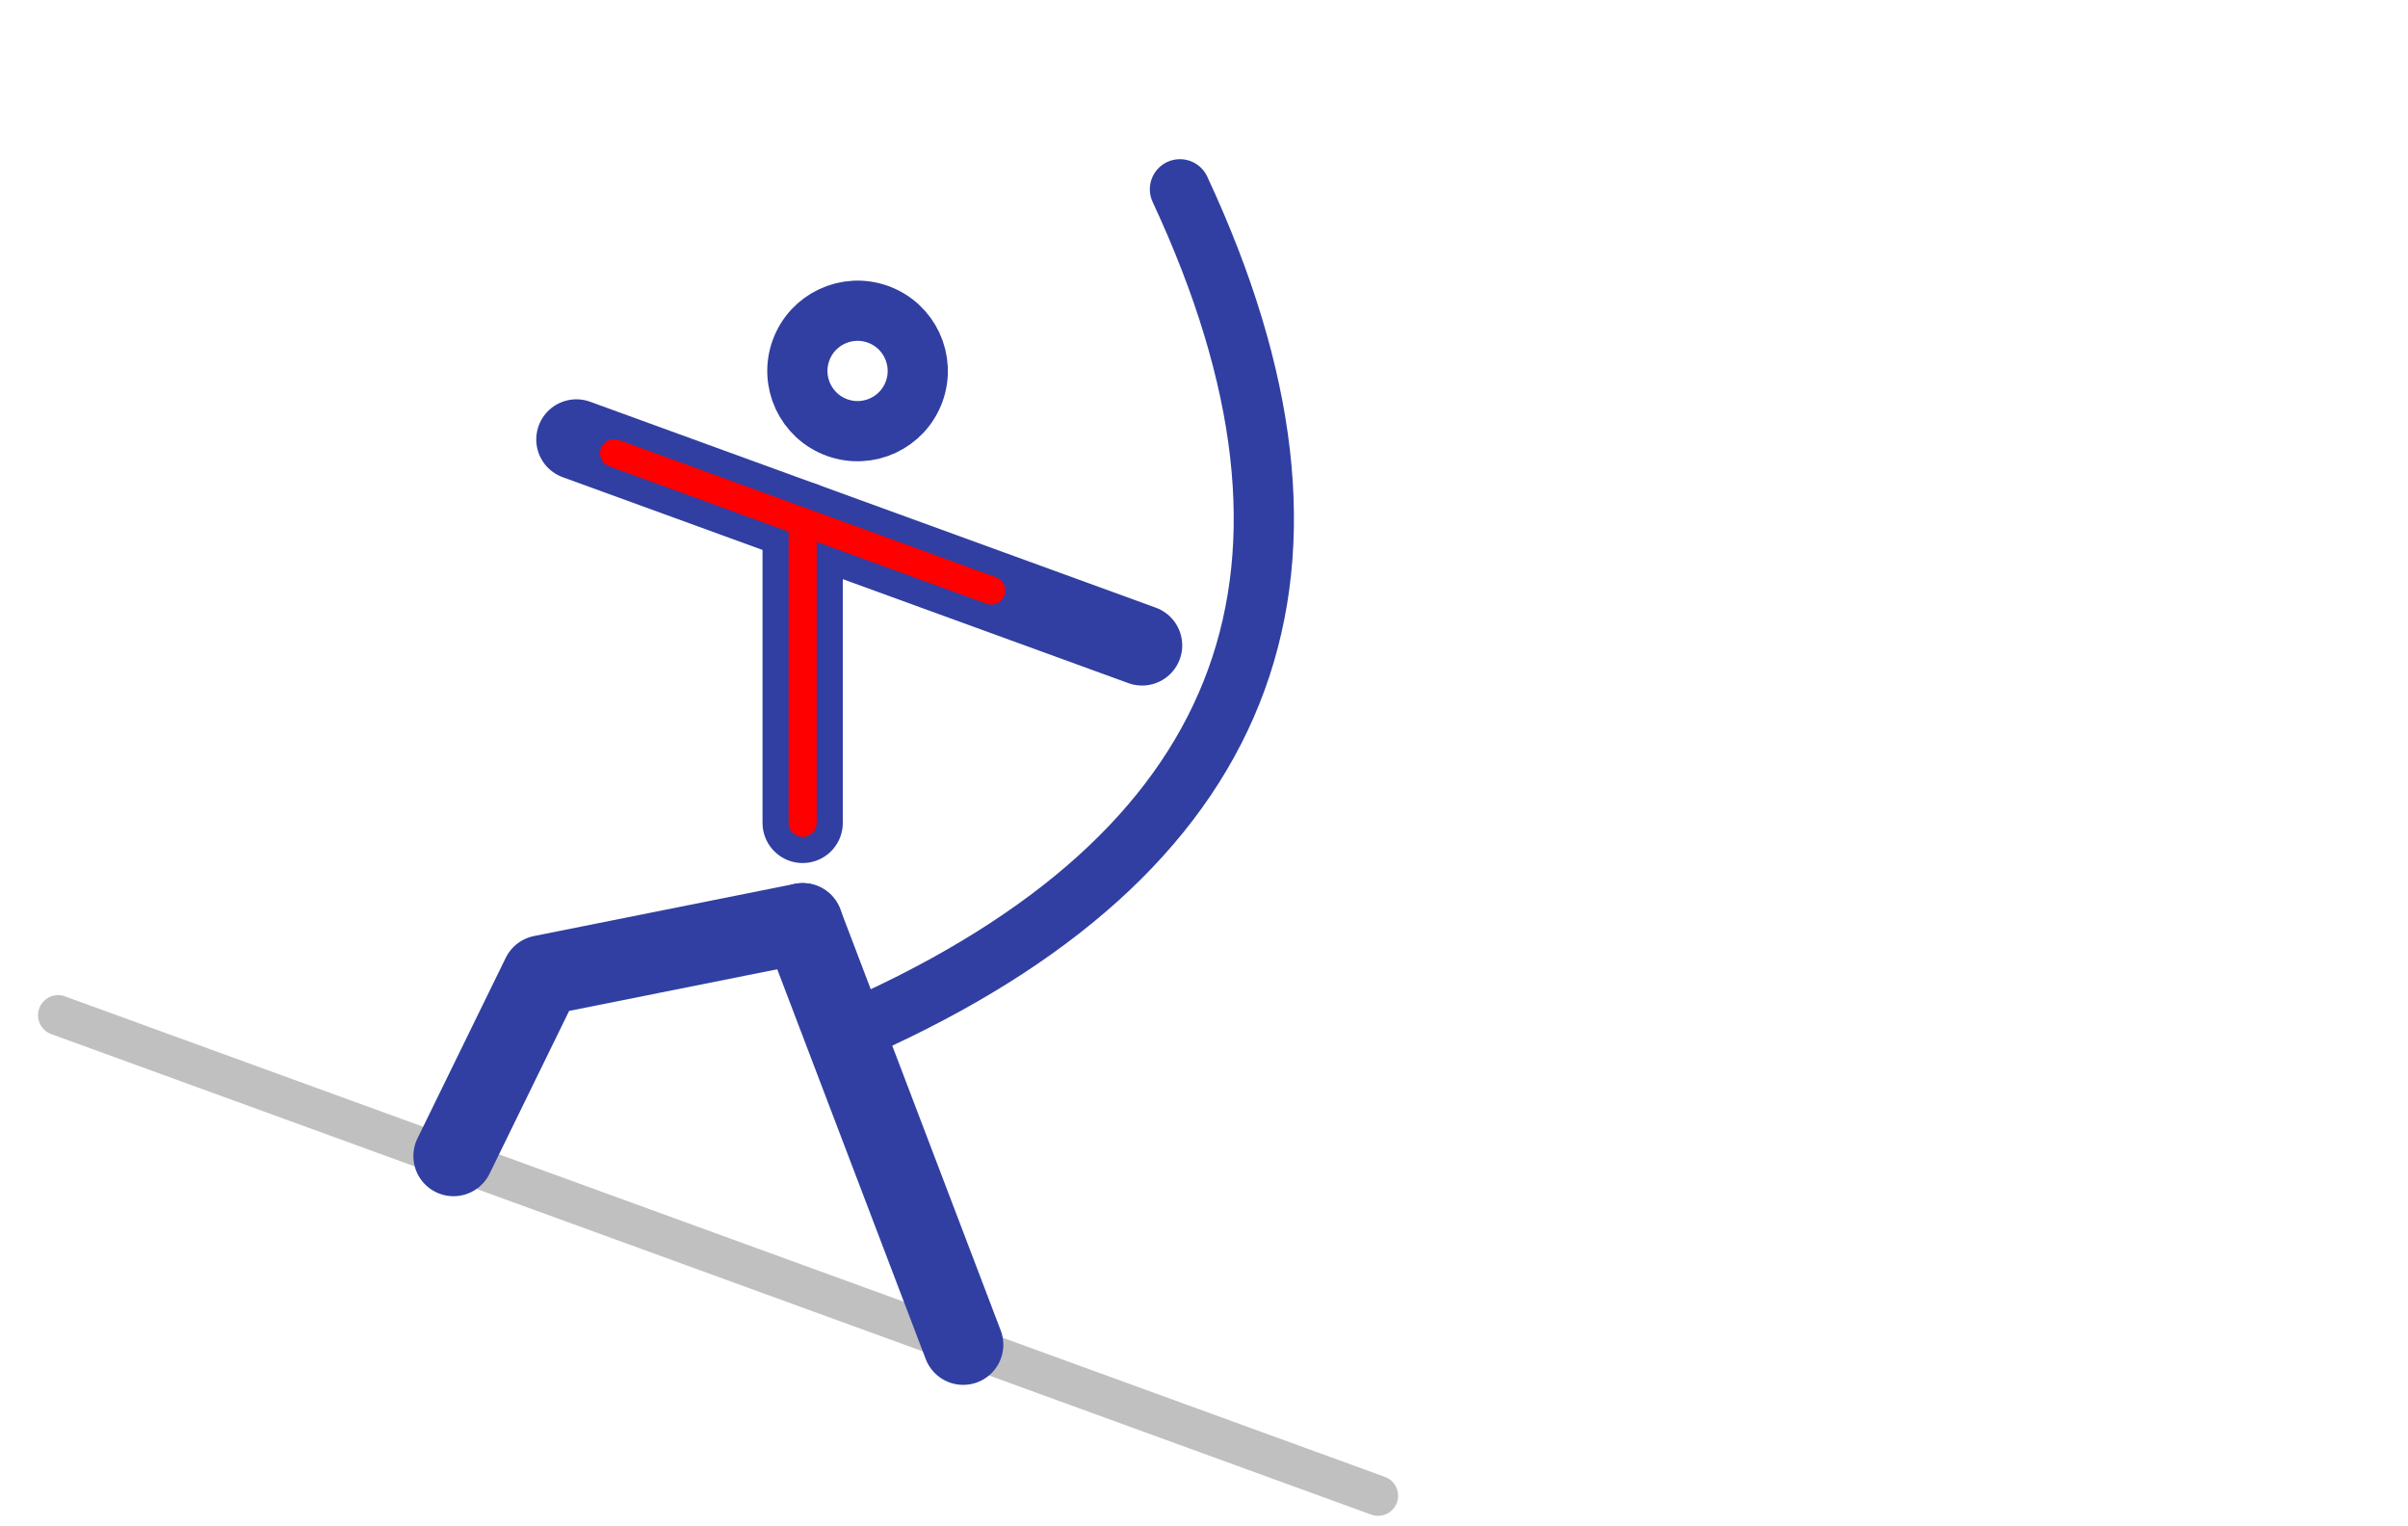
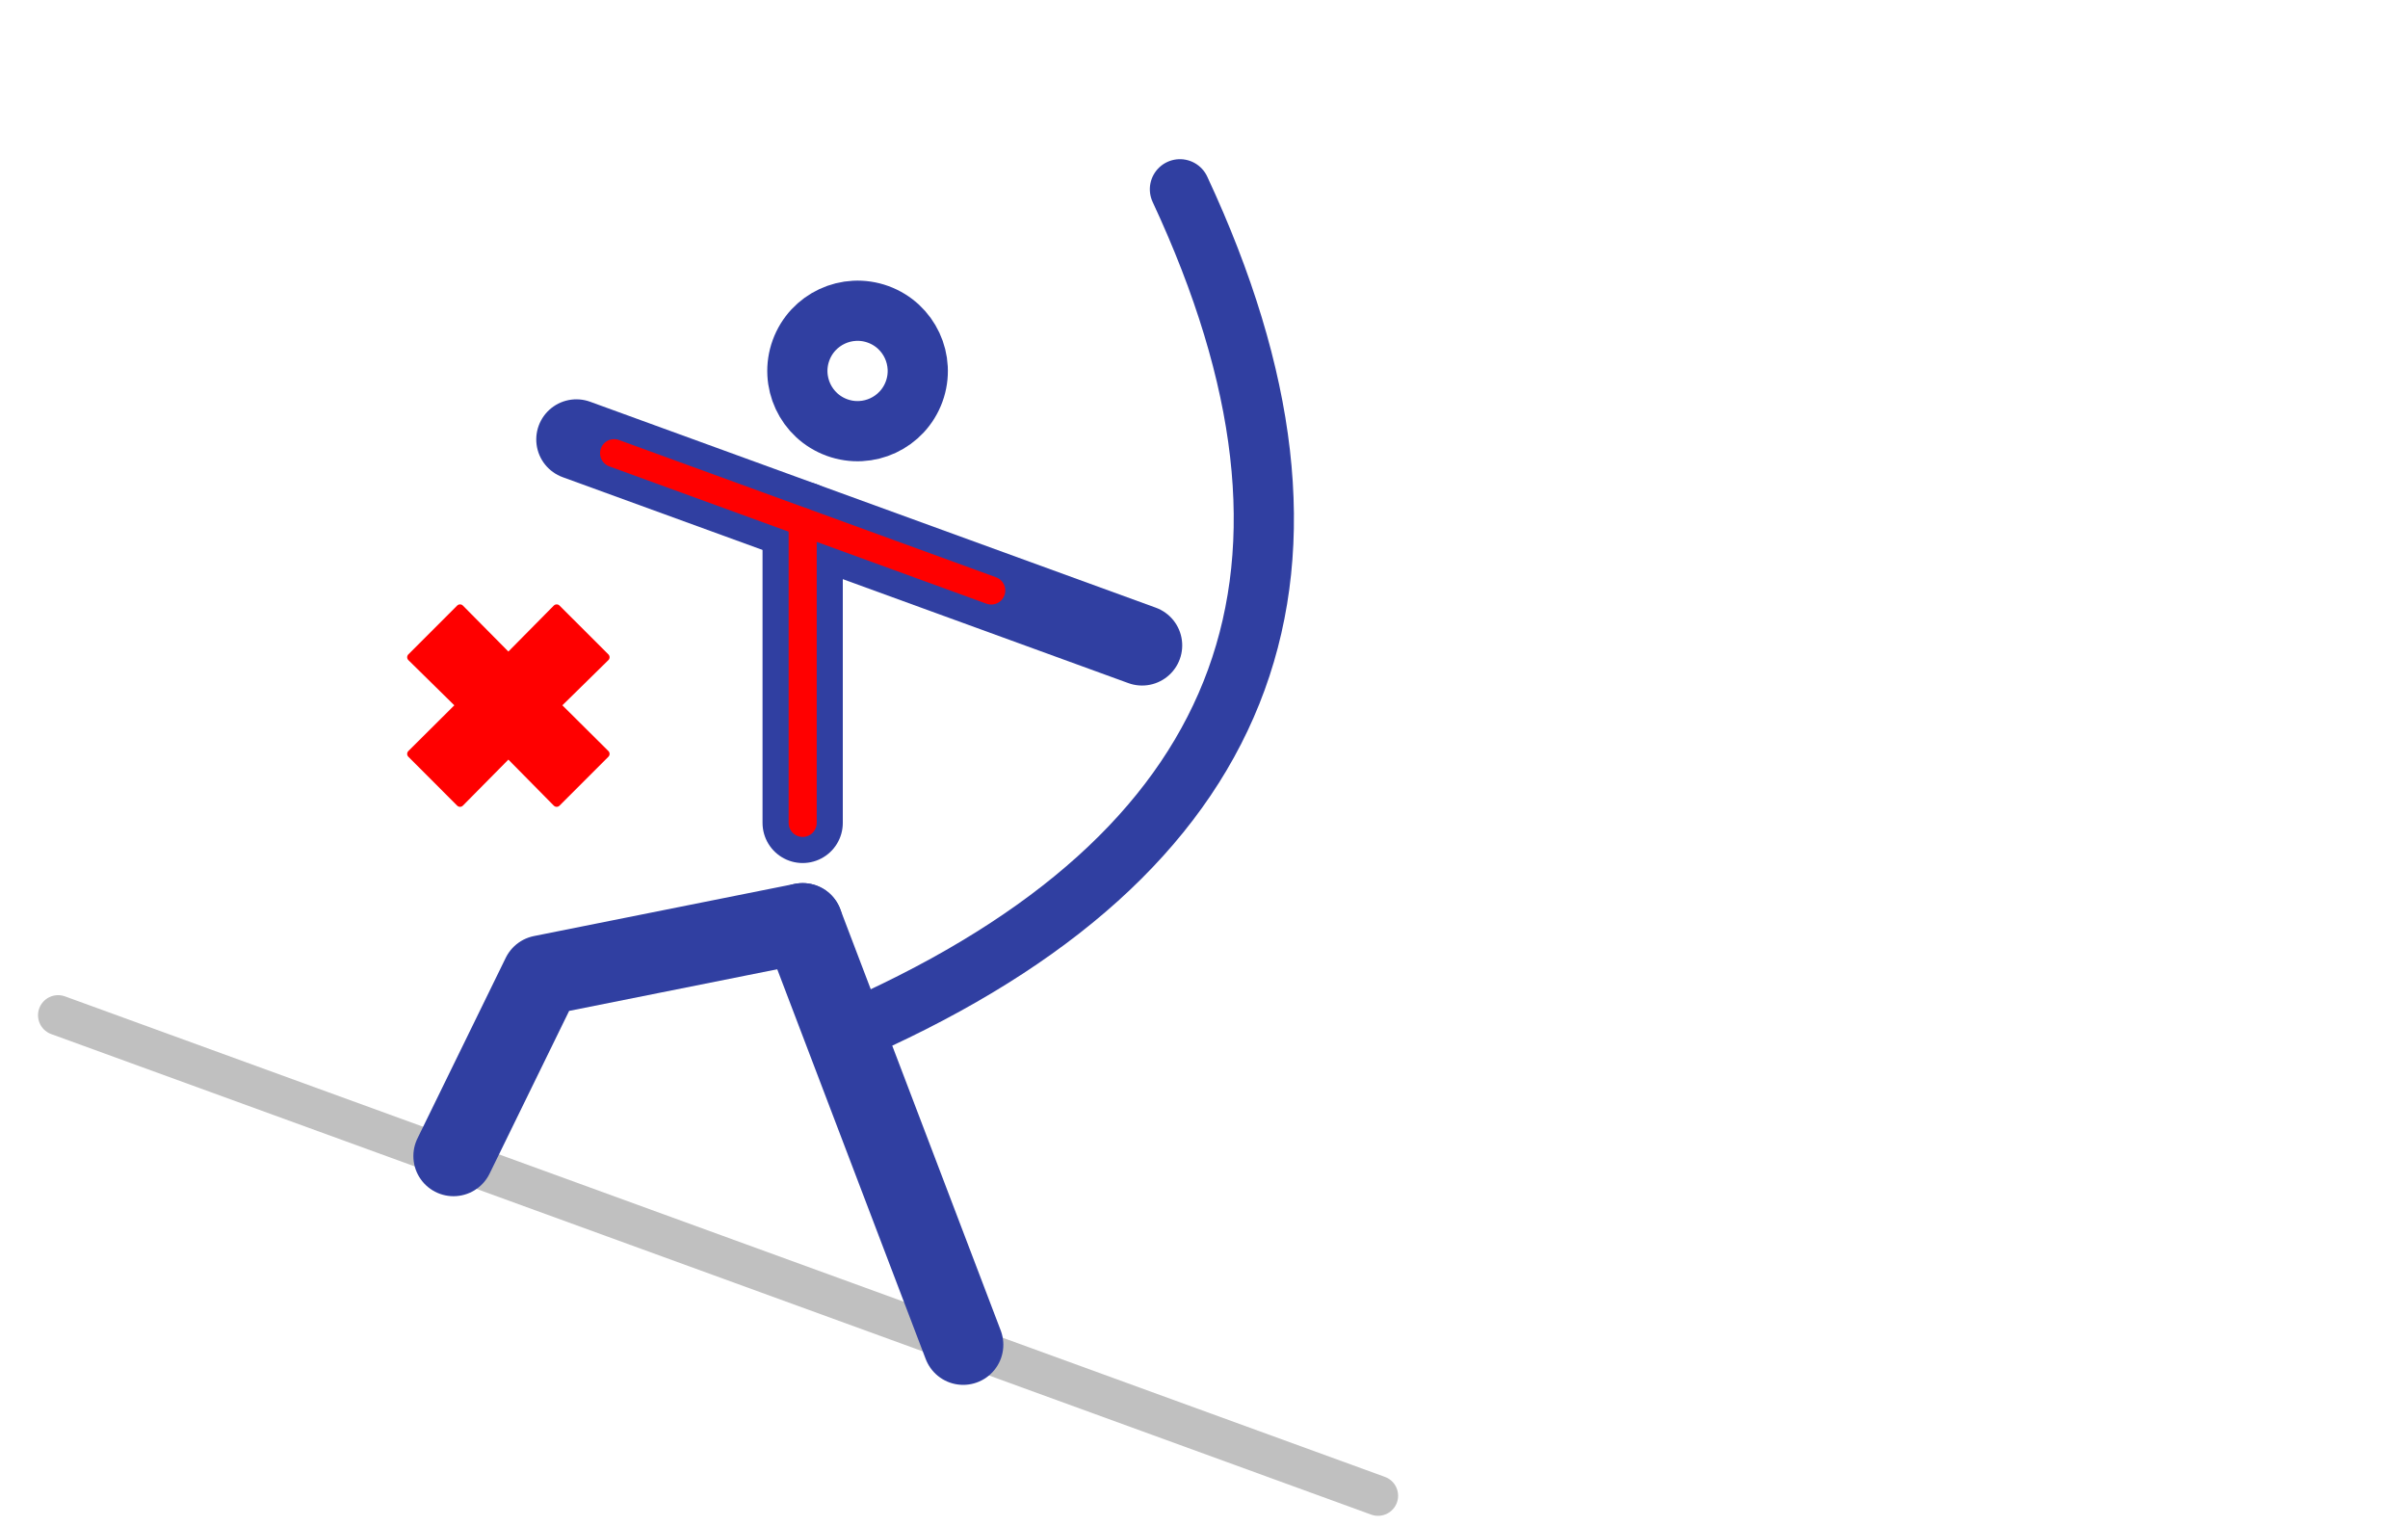
<svg xmlns="http://www.w3.org/2000/svg" viewBox="200 120 600 380">
  <g stroke="#303fa1" stroke-width="20px" fill="none" stroke-linecap="round" stroke-linejoin="round">
    <line x1="400" y1="250" x2="400" y2="325" />
    <g transform="rotate(20, 400,250)">
      <circle cx="400" cy="210" r="15" stroke-width="15px" />
      <line x1="340" y1="250" x2="490" y2="250" />
      <line x1="350" y1="250" x2="450" y2="250" stroke="red" stroke-width="7px" />
      <path d="M460,140 Q570,250 460,360 " stroke-width="15px" />
    </g>
    <line x1="400" y1="250" x2="400" y2="325" stroke="red" stroke-width="7px" />
    <g transform="rotate(20, 440,455)">
      <line x1="200" y1="455" x2="550" y2="455" stroke="silver" stroke-width="10px" />
    </g>
    <polyline points="400,350 335,363 313,408 " />
    <line x1="400" y1="350" x2="440" y2="455" />
+     <text x="300" y="320" font-size="70" fill="red" stroke="red" stroke-width="2px">✖</text>
  </g>
</svg>
